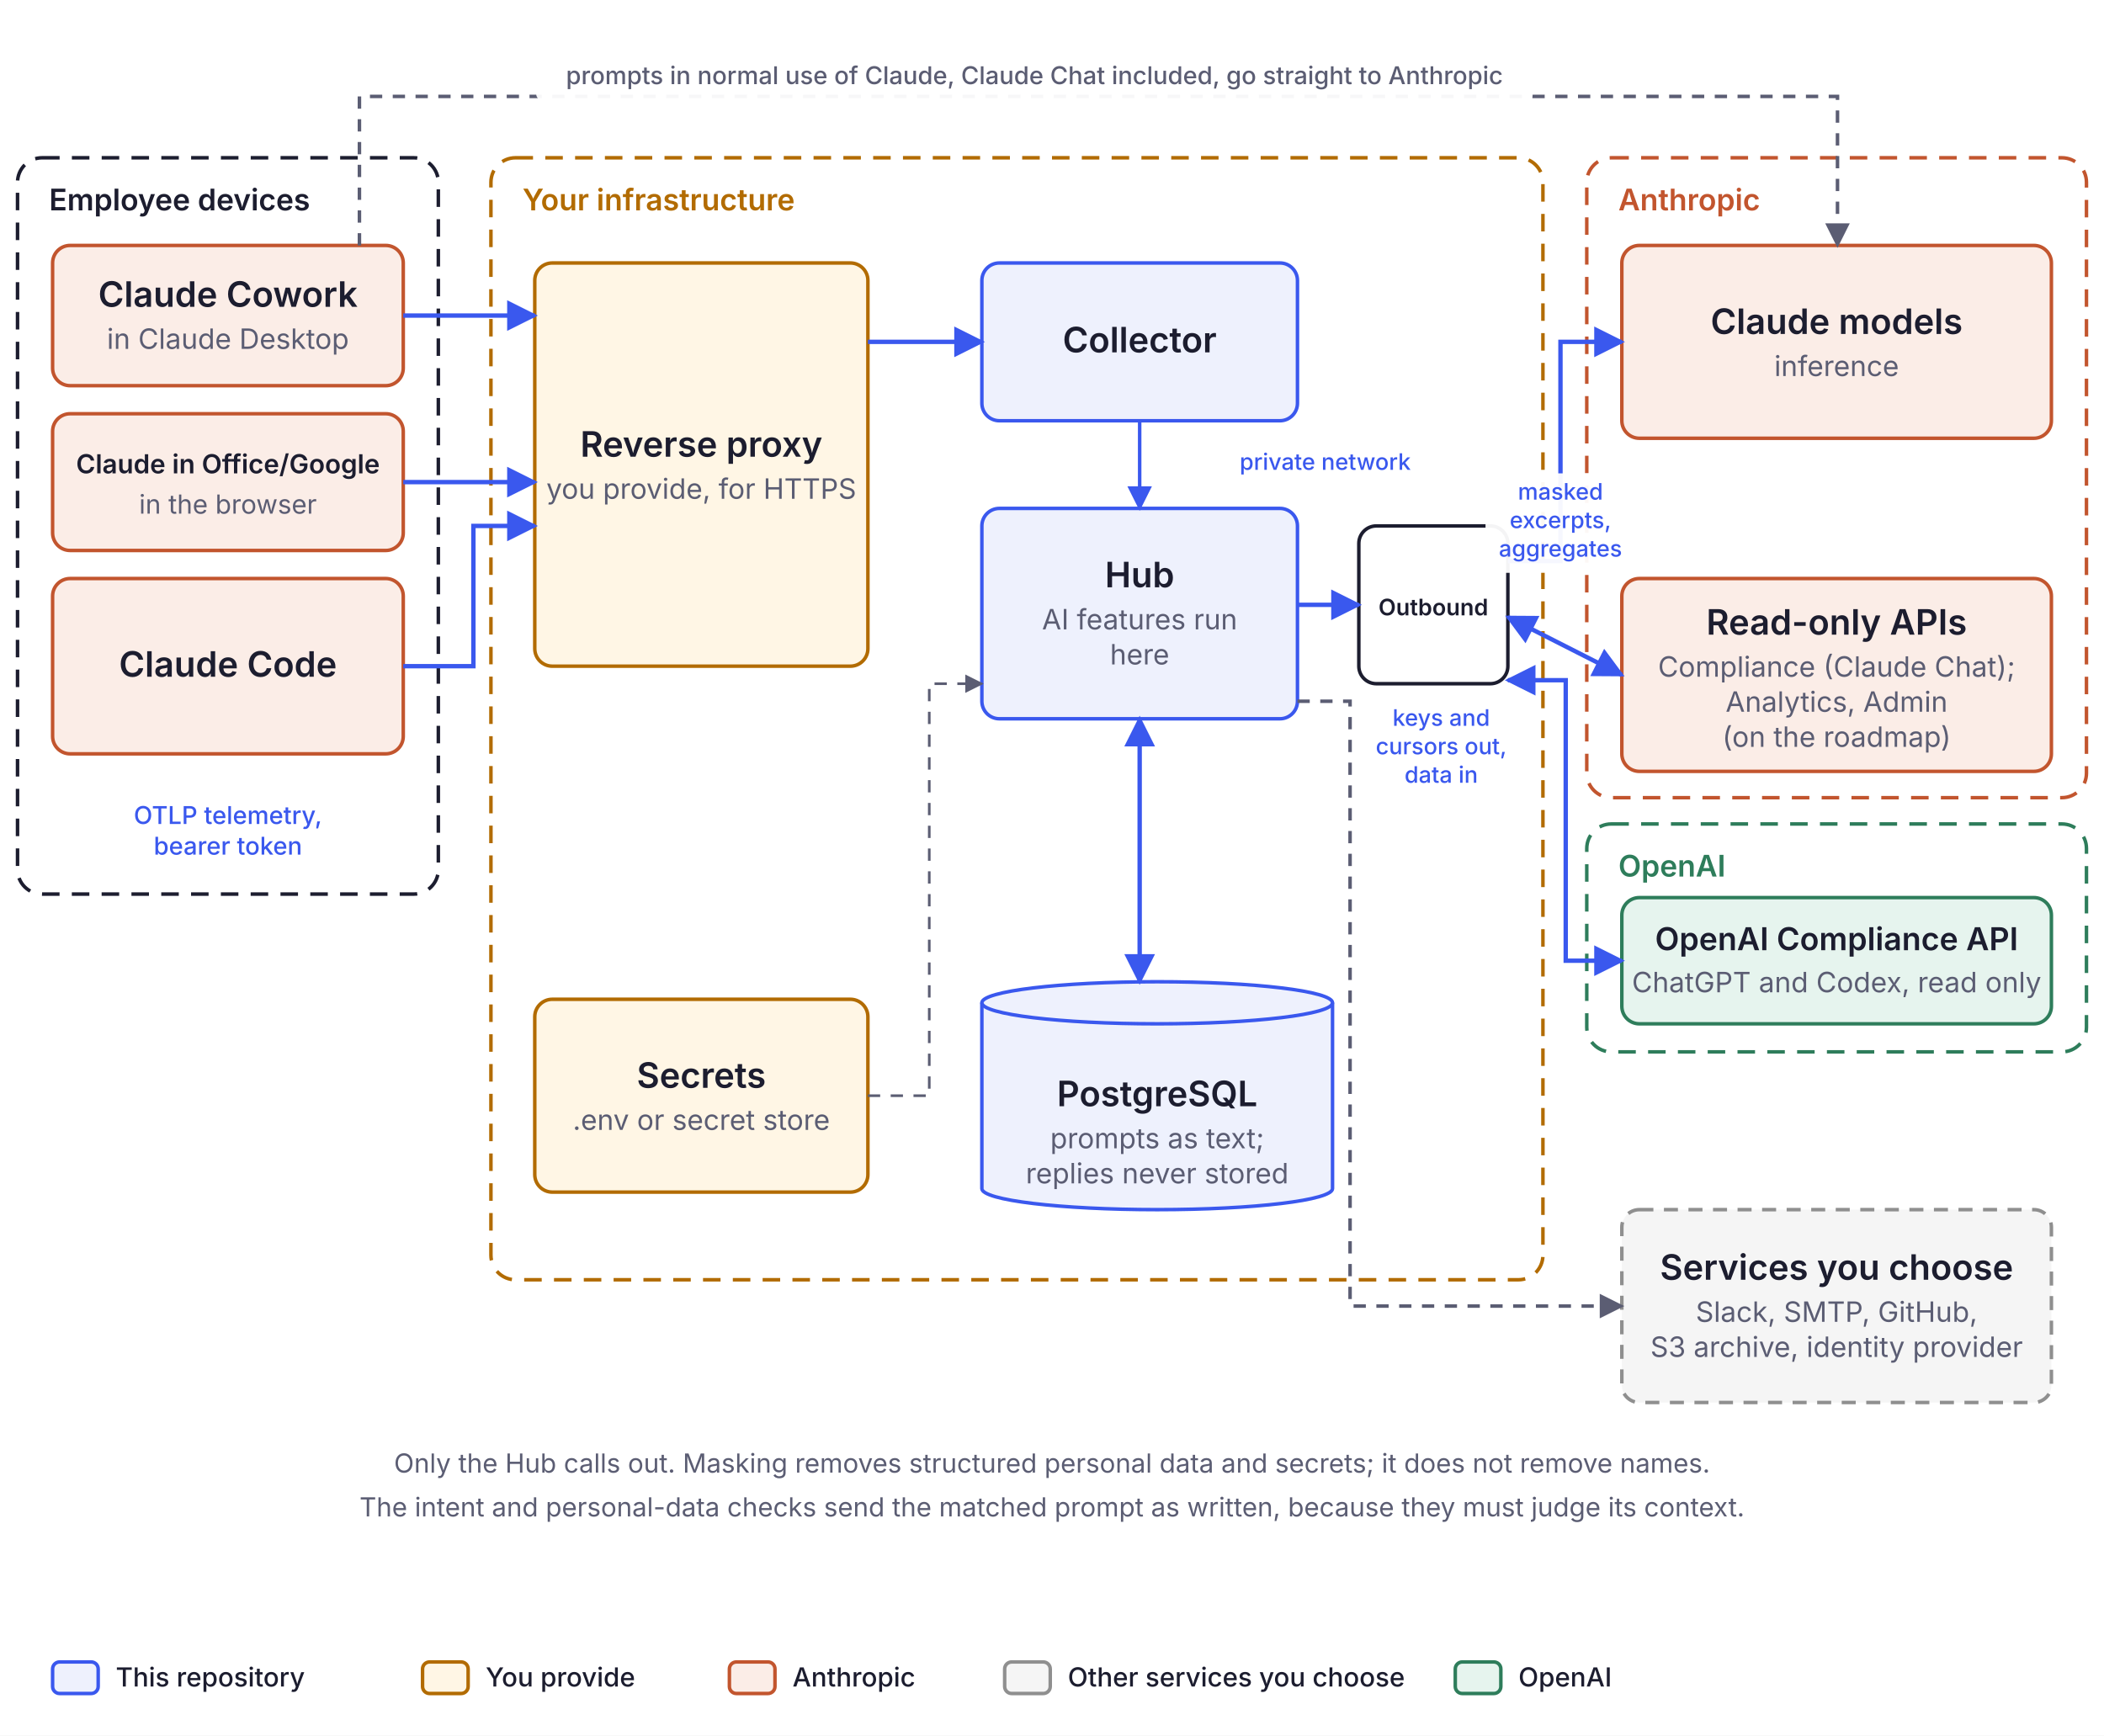
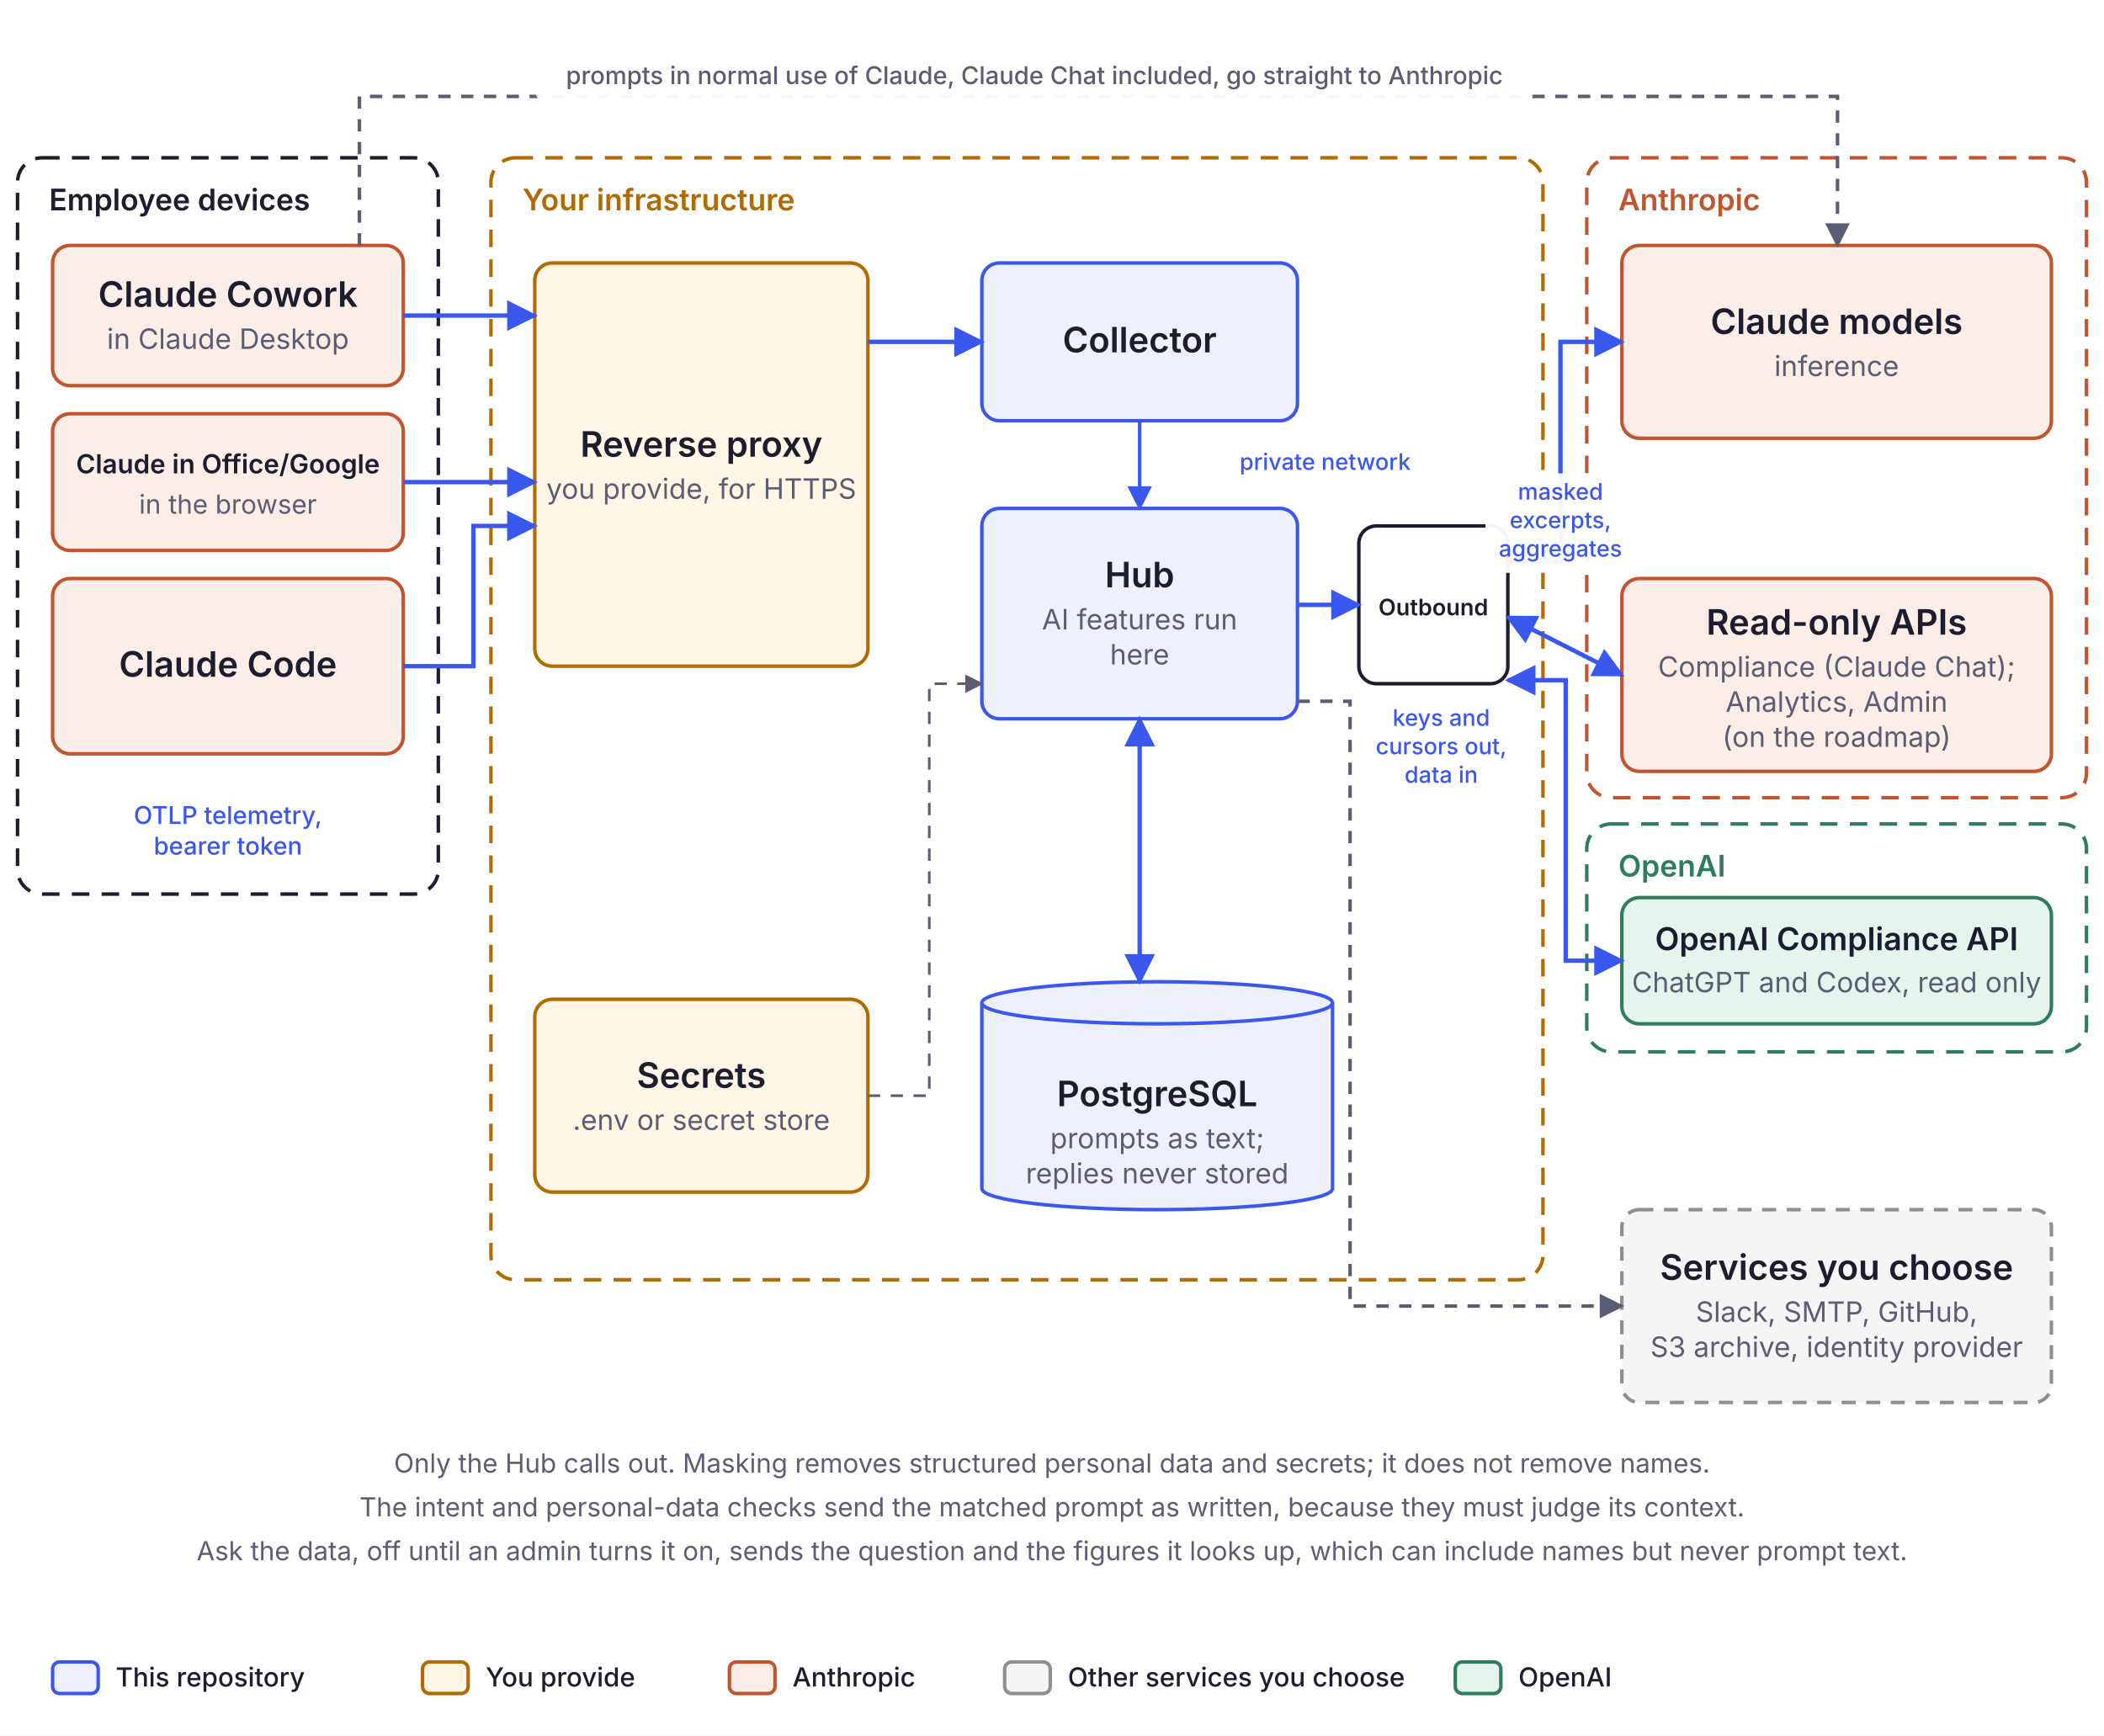
<svg xmlns="http://www.w3.org/2000/svg" width="1200" height="990" viewBox="0 0 1200 990">
  <defs>
    <marker id="ha" viewBox="0 0 10 10" refX="9" refY="5" markerWidth="7" markerHeight="7" orient="auto">
      <path d="M0,0 L10,5 L0,10 z" fill="#3A58EE" />
    </marker>
    <marker id="ta" viewBox="0 0 10 10" refX="1" refY="5" markerWidth="7" markerHeight="7" orient="auto">
      <path d="M10,0 L0,5 L10,10 z" fill="#3A58EE" />
    </marker>
    <marker id="hm" viewBox="0 0 10 10" refX="9" refY="5" markerWidth="7" markerHeight="7" orient="auto">
      <path d="M0,0 L10,5 L0,10 z" fill="#5B5D73" />
    </marker>
    <marker id="tm" viewBox="0 0 10 10" refX="1" refY="5" markerWidth="7" markerHeight="7" orient="auto">
      <path d="M10,0 L0,5 L10,10 z" fill="#5B5D73" />
    </marker>
  </defs>
  <rect width="1200" height="990" fill="#FFFFFF" />
  <rect x="10" y="90" width="240" height="420" rx="14" fill="none" stroke="#1C1D2F" stroke-width="2" stroke-dasharray="10 7" />
  <text x="28" y="120" font-family="Inter, 'Segoe UI', Arial, sans-serif" font-size="17" font-weight="600" fill="#1C1D2F" text-anchor="start">Employee devices</text>
  <rect x="280" y="90" width="600" height="640" rx="14" fill="none" stroke="#B26B00" stroke-width="2" stroke-dasharray="10 7" />
  <text x="298" y="120" font-family="Inter, 'Segoe UI', Arial, sans-serif" font-size="17" font-weight="600" fill="#B26B00" text-anchor="start">Your infrastructure</text>
  <rect x="905" y="90" width="285" height="365" rx="14" fill="none" stroke="#C2552E" stroke-width="2" stroke-dasharray="10 7" />
  <text x="923" y="120" font-family="Inter, 'Segoe UI', Arial, sans-serif" font-size="17" font-weight="600" fill="#C2552E" text-anchor="start">Anthropic</text>
  <rect x="30" y="140" width="200" height="80" rx="10" fill="#FBEDE7" stroke="#C2552E" stroke-width="2" />
  <text x="130" y="175" font-family="Inter, 'Segoe UI', Arial, sans-serif" font-size="20" font-weight="600" fill="#1C1D2F" text-anchor="middle">Claude Cowork</text>
  <text x="130" y="199" font-family="Inter, 'Segoe UI', Arial, sans-serif" font-size="16" font-weight="400" fill="#5B5D73" text-anchor="middle">in Claude Desktop</text>
  <rect x="30" y="330" width="200" height="100" rx="10" fill="#FBEDE7" stroke="#C2552E" stroke-width="2" />
  <text x="130" y="386" font-family="Inter, 'Segoe UI', Arial, sans-serif" font-size="20" font-weight="600" fill="#1C1D2F" text-anchor="middle">Claude Code</text>
  <rect x="305" y="150" width="190" height="230" rx="10" fill="#FFF6E5" stroke="#B26B00" stroke-width="2" />
  <text x="400" y="260.5" font-family="Inter, 'Segoe UI', Arial, sans-serif" font-size="20" font-weight="600" fill="#1C1D2F" text-anchor="middle">Reverse proxy</text>
  <text x="400" y="284.5" font-family="Inter, 'Segoe UI', Arial, sans-serif" font-size="16" font-weight="400" fill="#5B5D73" text-anchor="middle">you provide, for HTTPS</text>
  <rect x="560" y="150" width="180" height="90" rx="10" fill="#EEF1FD" stroke="#3A58EE" stroke-width="2" />
  <text x="650" y="201" font-family="Inter, 'Segoe UI', Arial, sans-serif" font-size="20" font-weight="600" fill="#1C1D2F" text-anchor="middle">Collector</text>
  <rect x="560" y="290" width="180" height="120" rx="10" fill="#EEF1FD" stroke="#3A58EE" stroke-width="2" />
  <text x="650" y="335" font-family="Inter, 'Segoe UI', Arial, sans-serif" font-size="20" font-weight="600" fill="#1C1D2F" text-anchor="middle">Hub</text>
  <text x="650" y="359" font-family="Inter, 'Segoe UI', Arial, sans-serif" font-size="16" font-weight="400" fill="#5B5D73" text-anchor="middle">AI features run</text>
  <text x="650" y="379" font-family="Inter, 'Segoe UI', Arial, sans-serif" font-size="16" font-weight="400" fill="#5B5D73" text-anchor="middle">here</text>
  <rect x="775" y="300" width="85" height="90" rx="10" fill="#FFFFFF" stroke="#1C1D2F" stroke-width="2" />
  <text x="817.5" y="351" font-family="Inter, 'Segoe UI', Arial, sans-serif" font-size="13" font-weight="600" fill="#1C1D2F" text-anchor="middle">Outbound</text>
  <path d="M560,572 a100,12 0 0,1 200,0 v106 a100,12 0 0,1 -200,0 z" fill="#EEF1FD" stroke="#3A58EE" stroke-width="2" />
  <path d="M560,572 a100,12 0 0,0 200,0" fill="none" stroke="#3A58EE" stroke-width="2" />
  <text x="660" y="631" font-family="Inter, 'Segoe UI', Arial, sans-serif" font-size="20" font-weight="600" fill="#1C1D2F" text-anchor="middle">PostgreSQL</text>
  <text x="660" y="655" font-family="Inter, 'Segoe UI', Arial, sans-serif" font-size="16" font-weight="400" fill="#5B5D73" text-anchor="middle">prompts as text;</text>
  <text x="660" y="675" font-family="Inter, 'Segoe UI', Arial, sans-serif" font-size="16" font-weight="400" fill="#5B5D73" text-anchor="middle">replies never stored</text>
  <rect x="305" y="570" width="190" height="110" rx="10" fill="#FFF6E5" stroke="#B26B00" stroke-width="2" />
  <text x="400" y="620.5" font-family="Inter, 'Segoe UI', Arial, sans-serif" font-size="20" font-weight="600" fill="#1C1D2F" text-anchor="middle">Secrets</text>
  <text x="400" y="644.5" font-family="Inter, 'Segoe UI', Arial, sans-serif" font-size="16" font-weight="400" fill="#5B5D73" text-anchor="middle">.env or secret store</text>
  <rect x="925" y="140" width="245" height="110" rx="10" fill="#FBEDE7" stroke="#C2552E" stroke-width="2" />
  <text x="1047.5" y="190.5" font-family="Inter, 'Segoe UI', Arial, sans-serif" font-size="20" font-weight="600" fill="#1C1D2F" text-anchor="middle">Claude models</text>
  <text x="1047.5" y="214.5" font-family="Inter, 'Segoe UI', Arial, sans-serif" font-size="16" font-weight="400" fill="#5B5D73" text-anchor="middle">inference</text>
  <rect x="925" y="330" width="245" height="110" rx="10" fill="#FBEDE7" stroke="#C2552E" stroke-width="2" />
  <text x="1047.5" y="362" font-family="Inter, 'Segoe UI', Arial, sans-serif" font-size="20" font-weight="600" fill="#1C1D2F" text-anchor="middle">Read-only APIs</text>
  <text x="1047.5" y="386" font-family="Inter, 'Segoe UI', Arial, sans-serif" font-size="16" font-weight="400" fill="#5B5D73" text-anchor="middle">Compliance (Claude Chat);</text>
  <text x="1047.5" y="406" font-family="Inter, 'Segoe UI', Arial, sans-serif" font-size="16" font-weight="400" fill="#5B5D73" text-anchor="middle">Analytics, Admin</text>
  <text x="1047.5" y="426" font-family="Inter, 'Segoe UI', Arial, sans-serif" font-size="16" font-weight="400" fill="#5B5D73" text-anchor="middle">(on the roadmap)</text>
  <rect x="925" y="690" width="245" height="110" rx="10" fill="#F5F5F5" stroke="#8F8F8F" stroke-width="2" stroke-dasharray="8 6" />
  <text x="1047.5" y="730" font-family="Inter, 'Segoe UI', Arial, sans-serif" font-size="20" font-weight="600" fill="#1C1D2F" text-anchor="middle">Services you choose</text>
  <text x="1047.5" y="754" font-family="Inter, 'Segoe UI', Arial, sans-serif" font-size="16" font-weight="400" fill="#5B5D73" text-anchor="middle">Slack, SMTP, GitHub,</text>
  <text x="1047.5" y="774" font-family="Inter, 'Segoe UI', Arial, sans-serif" font-size="16" font-weight="400" fill="#5B5D73" text-anchor="middle">S3 archive, identity provider</text>
  <path d="M205,140 L205,55 L1048,55 L1048,140" fill="none" stroke="#5B5D73" stroke-width="2" stroke-dasharray="7 6" marker-end="url(#hm)" />
  <rect x="305.8" y="32" width="568.4" height="25.5" rx="4" fill="#FFFFFF" opacity="0.95" />
  <text x="590" y="48" font-family="Inter, 'Segoe UI', Arial, sans-serif" font-size="14" font-weight="500" fill="#5B5D73" text-anchor="middle">prompts in normal use of Claude, Claude Chat included, go straight to Anthropic</text>
  <path d="M230,180 L305,180" fill="none" stroke="#3A58EE" stroke-width="2.5" marker-end="url(#ha)" />
  <path d="M230,380 L270,380 L270,300 L305,300" fill="none" stroke="#3A58EE" stroke-width="2.5" marker-end="url(#ha)" />
  <rect x="65.25" y="454" width="129.5" height="43" rx="4" fill="#FFFFFF" opacity="0.95" />
  <text x="130" y="470" font-family="Inter, 'Segoe UI', Arial, sans-serif" font-size="14" font-weight="500" fill="#3A58EE" text-anchor="middle">OTLP telemetry,</text>
  <text x="130" y="487.5" font-family="Inter, 'Segoe UI', Arial, sans-serif" font-size="14" font-weight="500" fill="#3A58EE" text-anchor="middle">bearer token</text>
  <path d="M495,195 L560,195" fill="none" stroke="#3A58EE" stroke-width="2.5" marker-end="url(#ha)" />
  <path d="M650,240 L650,290" fill="none" stroke="#3A58EE" stroke-width="2" marker-end="url(#ha)" />
  <rect x="700" y="253" width="92.65" height="24.25" rx="4" fill="#FFFFFF" opacity="0.95" />
  <text x="707" y="268" font-family="Inter, 'Segoe UI', Arial, sans-serif" font-size="13" font-weight="500" fill="#3A58EE" text-anchor="start">private network</text>
  <path d="M650,410 L650,560" fill="none" stroke="#3A58EE" stroke-width="2.5" marker-end="url(#ha)" marker-start="url(#ta)" />
  <path d="M495,625 L530,625 L530,390 L560,390" fill="none" stroke="#5B5D73" stroke-width="1.5" stroke-dasharray="7 6" marker-end="url(#hm)" />
  <path d="M740,345 L775,345" fill="none" stroke="#3A58EE" stroke-width="2.5" marker-end="url(#ha)" />
  <path d="M860,320 L890,320 L890,195 L925,195" fill="none" stroke="#3A58EE" stroke-width="2.5" marker-end="url(#ha)" />
  <rect x="847.25" y="270" width="85.5" height="56.75" rx="4" fill="#FFFFFF" opacity="0.95" />
  <text x="890" y="285" font-family="Inter, 'Segoe UI', Arial, sans-serif" font-size="13" font-weight="500" fill="#3A58EE" text-anchor="middle">masked</text>
  <text x="890" y="301.25" font-family="Inter, 'Segoe UI', Arial, sans-serif" font-size="13" font-weight="500" fill="#3A58EE" text-anchor="middle">excerpts,</text>
  <text x="890" y="317.5" font-family="Inter, 'Segoe UI', Arial, sans-serif" font-size="13" font-weight="500" fill="#3A58EE" text-anchor="middle">aggregates</text>
  <path d="M860,352 L925,385" fill="none" stroke="#3A58EE" stroke-width="2.5" marker-end="url(#ha)" marker-start="url(#ta)" />
  <rect x="772.1" y="399" width="99.8" height="56.75" rx="4" fill="#FFFFFF" opacity="0.95" />
  <text x="822" y="414" font-family="Inter, 'Segoe UI', Arial, sans-serif" font-size="13" font-weight="500" fill="#3A58EE" text-anchor="middle">keys and</text>
  <text x="822" y="430.25" font-family="Inter, 'Segoe UI', Arial, sans-serif" font-size="13" font-weight="500" fill="#3A58EE" text-anchor="middle">cursors out,</text>
  <text x="822" y="446.5" font-family="Inter, 'Segoe UI', Arial, sans-serif" font-size="13" font-weight="500" fill="#3A58EE" text-anchor="middle">data in</text>
  <path d="M740,400 L770,400 L770,745 L925,745" fill="none" stroke="#5B5D73" stroke-width="2" stroke-dasharray="7 6" marker-end="url(#hm)" />
  <text x="600" y="840" font-family="Inter, 'Segoe UI', Arial, sans-serif" font-size="15" font-weight="400" fill="#5B5D73" text-anchor="middle">Only the Hub calls out. Masking removes structured personal data and secrets; it does not remove names.</text>
  <text x="600" y="865" font-family="Inter, 'Segoe UI', Arial, sans-serif" font-size="15" font-weight="400" fill="#5B5D73" text-anchor="middle">The intent and personal-data checks send the matched prompt as written, because they must judge its context.</text>
+   <text x="600" y="890" font-family="Inter, 'Segoe UI', Arial, sans-serif" font-size="15" font-weight="400" fill="#5B5D73" text-anchor="middle">Ask the data, off until an admin turns it on, sends the question and the figures it looks up, which can include names but never prompt text.</text>
  <rect x="30" y="948" width="26" height="18" rx="4" fill="#EEF1FD" stroke="#3A58EE" stroke-width="2" />
  <text x="66" y="962" font-family="Inter, 'Segoe UI', Arial, sans-serif" font-size="15" font-weight="500" fill="#1C1D2F" text-anchor="start">This repository</text>
  <rect x="241" y="948" width="26" height="18" rx="4" fill="#FFF6E5" stroke="#B26B00" stroke-width="2" />
  <text x="277" y="962" font-family="Inter, 'Segoe UI', Arial, sans-serif" font-size="15" font-weight="500" fill="#1C1D2F" text-anchor="start">You provide</text>
  <rect x="416" y="948" width="26" height="18" rx="4" fill="#FBEDE7" stroke="#C2552E" stroke-width="2" />
  <text x="452" y="962" font-family="Inter, 'Segoe UI', Arial, sans-serif" font-size="15" font-weight="500" fill="#1C1D2F" text-anchor="start">Anthropic</text>
  <rect x="573" y="948" width="26" height="18" rx="4" fill="#F5F5F5" stroke="#8F8F8F" stroke-width="2" />
  <text x="609" y="962" font-family="Inter, 'Segoe UI', Arial, sans-serif" font-size="15" font-weight="500" fill="#1C1D2F" text-anchor="start">Other services you choose</text>
  <rect x="30" y="236" width="200" height="78" rx="10" fill="#FBEDE7" stroke="#C2552E" stroke-width="2" />
  <text x="130" y="270" font-family="Inter, 'Segoe UI', Arial, sans-serif" font-size="15" font-weight="600" fill="#1C1D2F" text-anchor="middle">Claude in Office/Google</text>
  <text x="130" y="293" font-family="Inter, 'Segoe UI', Arial, sans-serif" font-size="15" font-weight="400" fill="#5B5D73" text-anchor="middle">in the browser</text>
  <path d="M230,275 L305,275" fill="none" stroke="#3A58EE" stroke-width="2.5" marker-end="url(#ha)" />
  <rect x="905" y="470" width="285" height="130" rx="14" fill="none" stroke="#2E7D5B" stroke-width="2" stroke-dasharray="10 7" />
  <text x="923" y="500" font-family="Inter, 'Segoe UI', Arial, sans-serif" font-size="17" font-weight="600" fill="#2E7D5B" text-anchor="start">OpenAI</text>
  <rect x="925" y="512" width="245" height="72" rx="10" fill="#E6F4EE" stroke="#2E7D5B" stroke-width="2" />
  <text x="1047.5" y="542" font-family="Inter, 'Segoe UI', Arial, sans-serif" font-size="18" font-weight="600" fill="#1C1D2F" text-anchor="middle">OpenAI Compliance API</text>
  <text x="1047.5" y="566" font-family="Inter, 'Segoe UI', Arial, sans-serif" font-size="16" font-weight="400" fill="#5B5D73" text-anchor="middle">ChatGPT and Codex, read only</text>
  <path d="M860,388 L893,388 L893,548 L925,548" fill="none" stroke="#3A58EE" stroke-width="2.5" marker-end="url(#ha)" marker-start="url(#ta)" />
  <rect x="830" y="948" width="26" height="18" rx="4" fill="#E6F4EE" stroke="#2E7D5B" stroke-width="2" />
  <text x="866" y="962" font-family="Inter, 'Segoe UI', Arial, sans-serif" font-size="15" font-weight="500" fill="#1C1D2F" text-anchor="start">OpenAI</text>
</svg>
